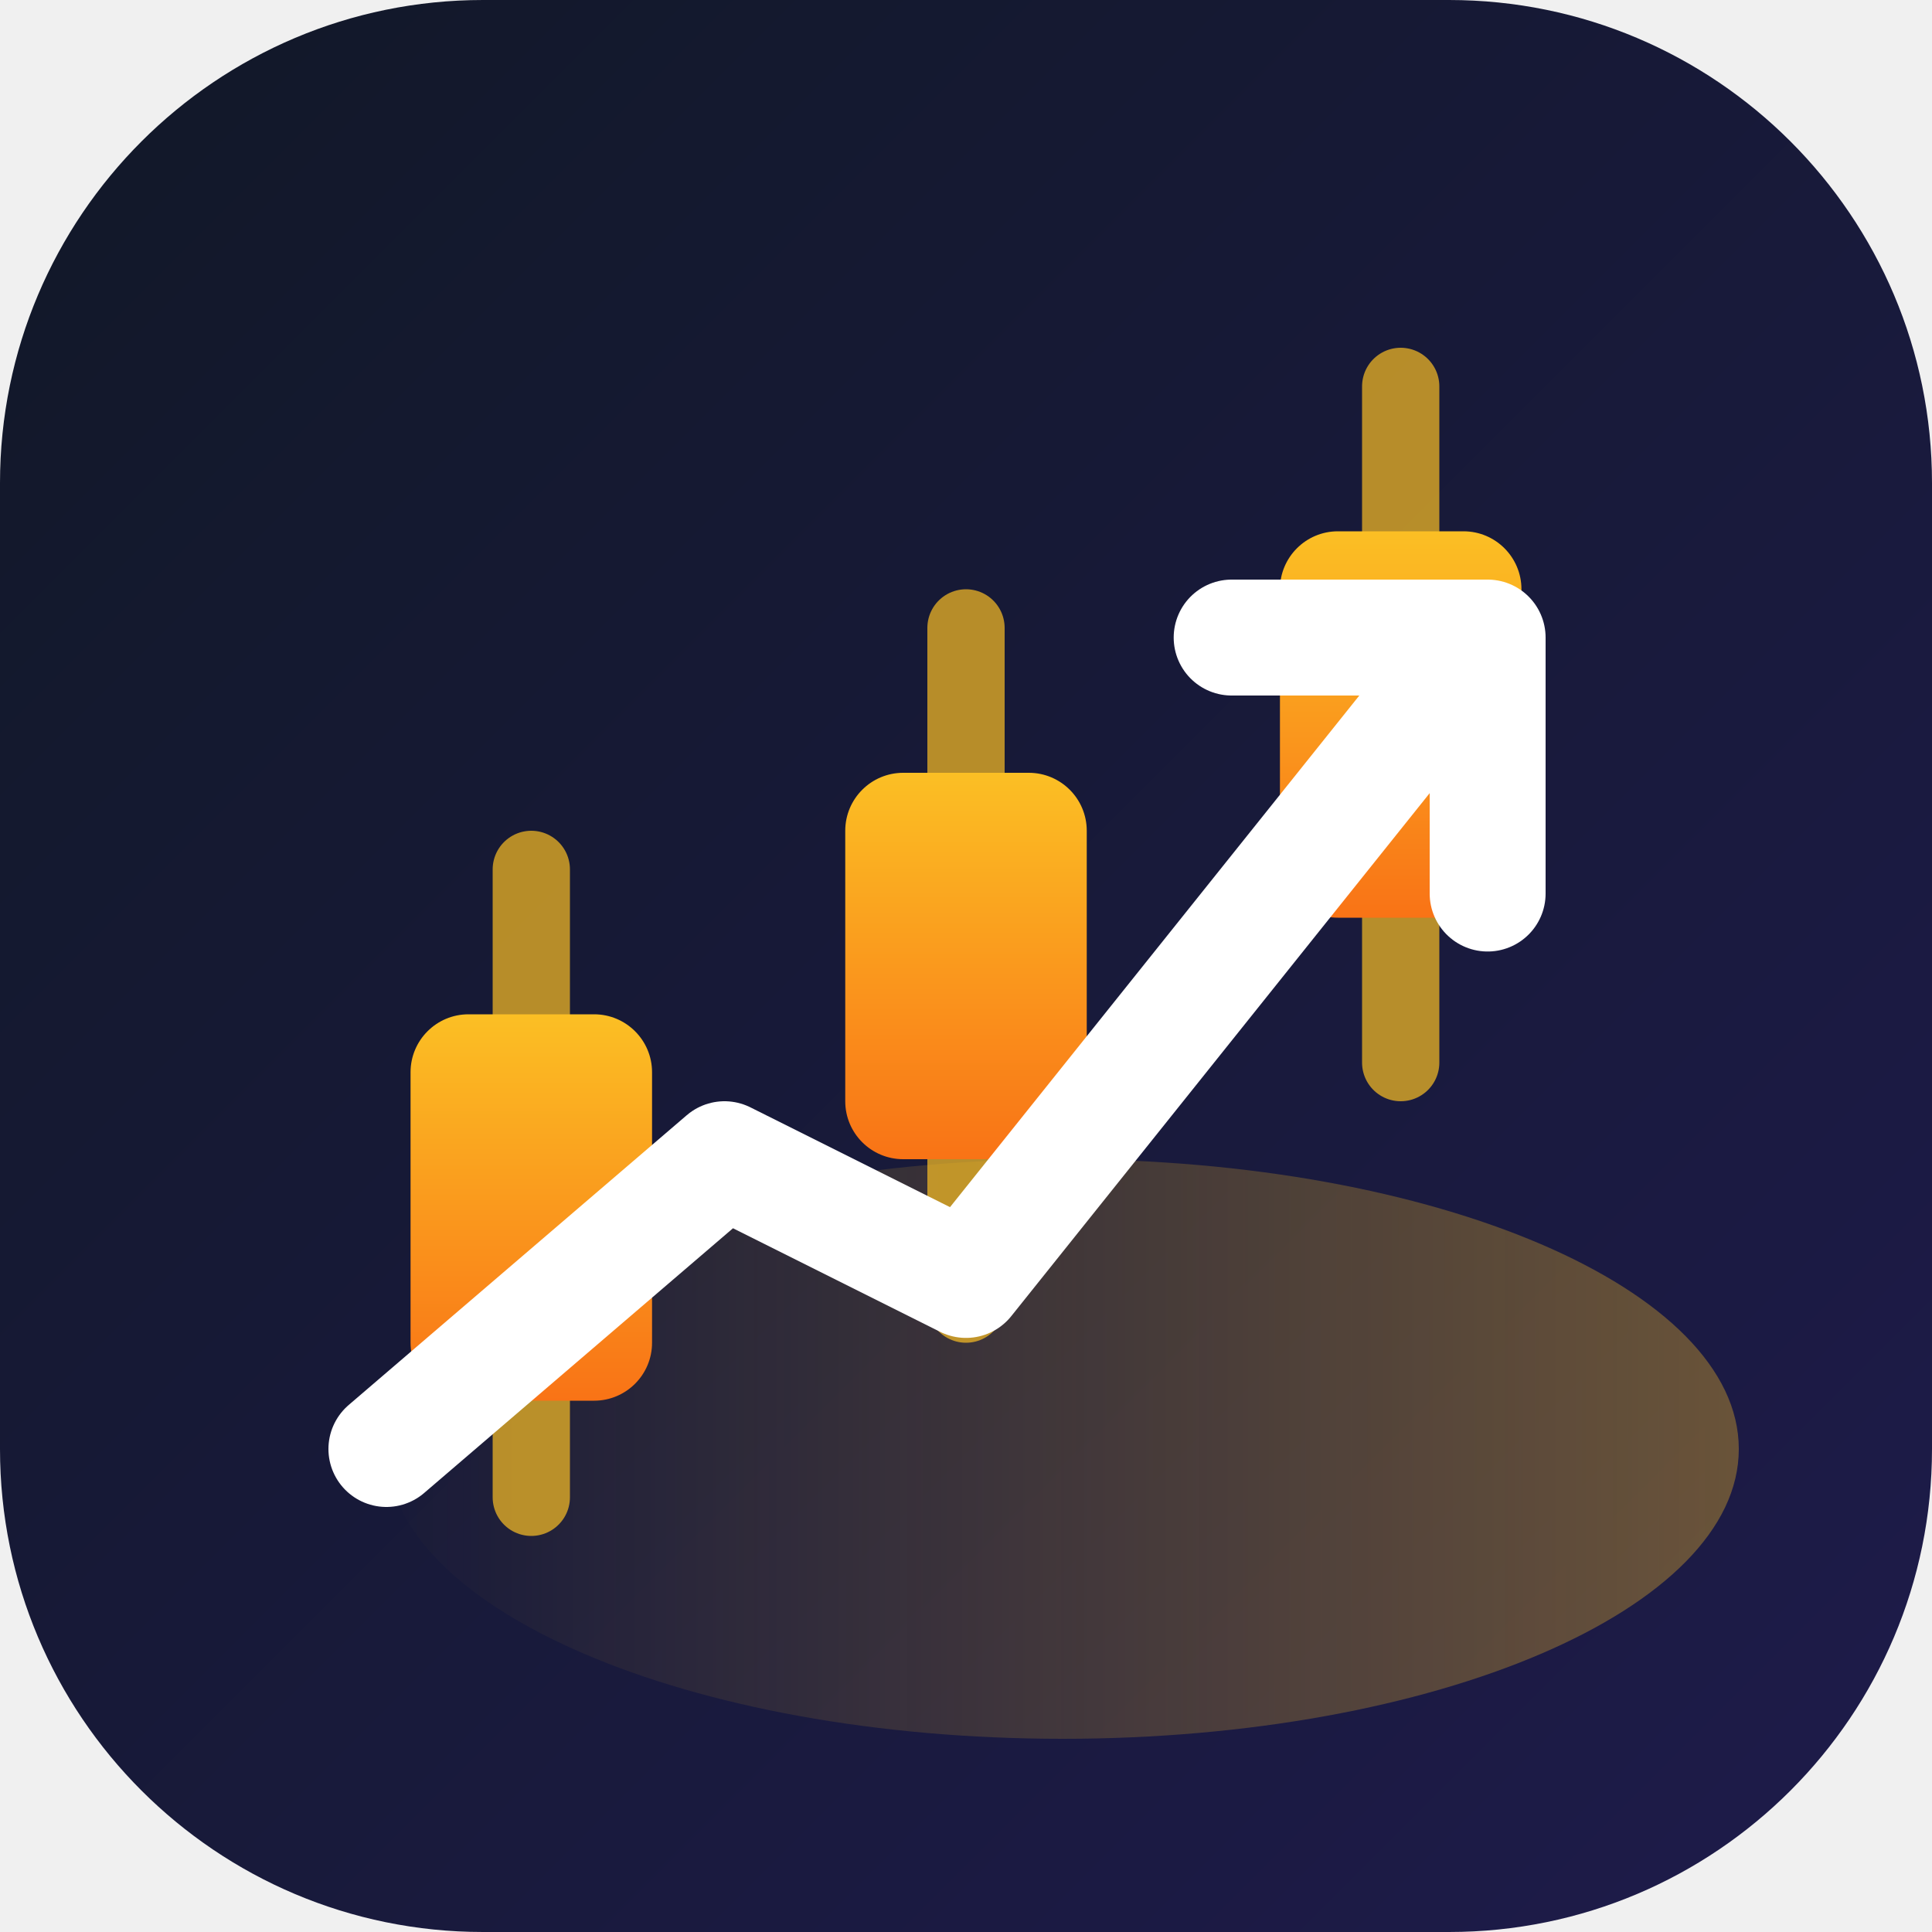
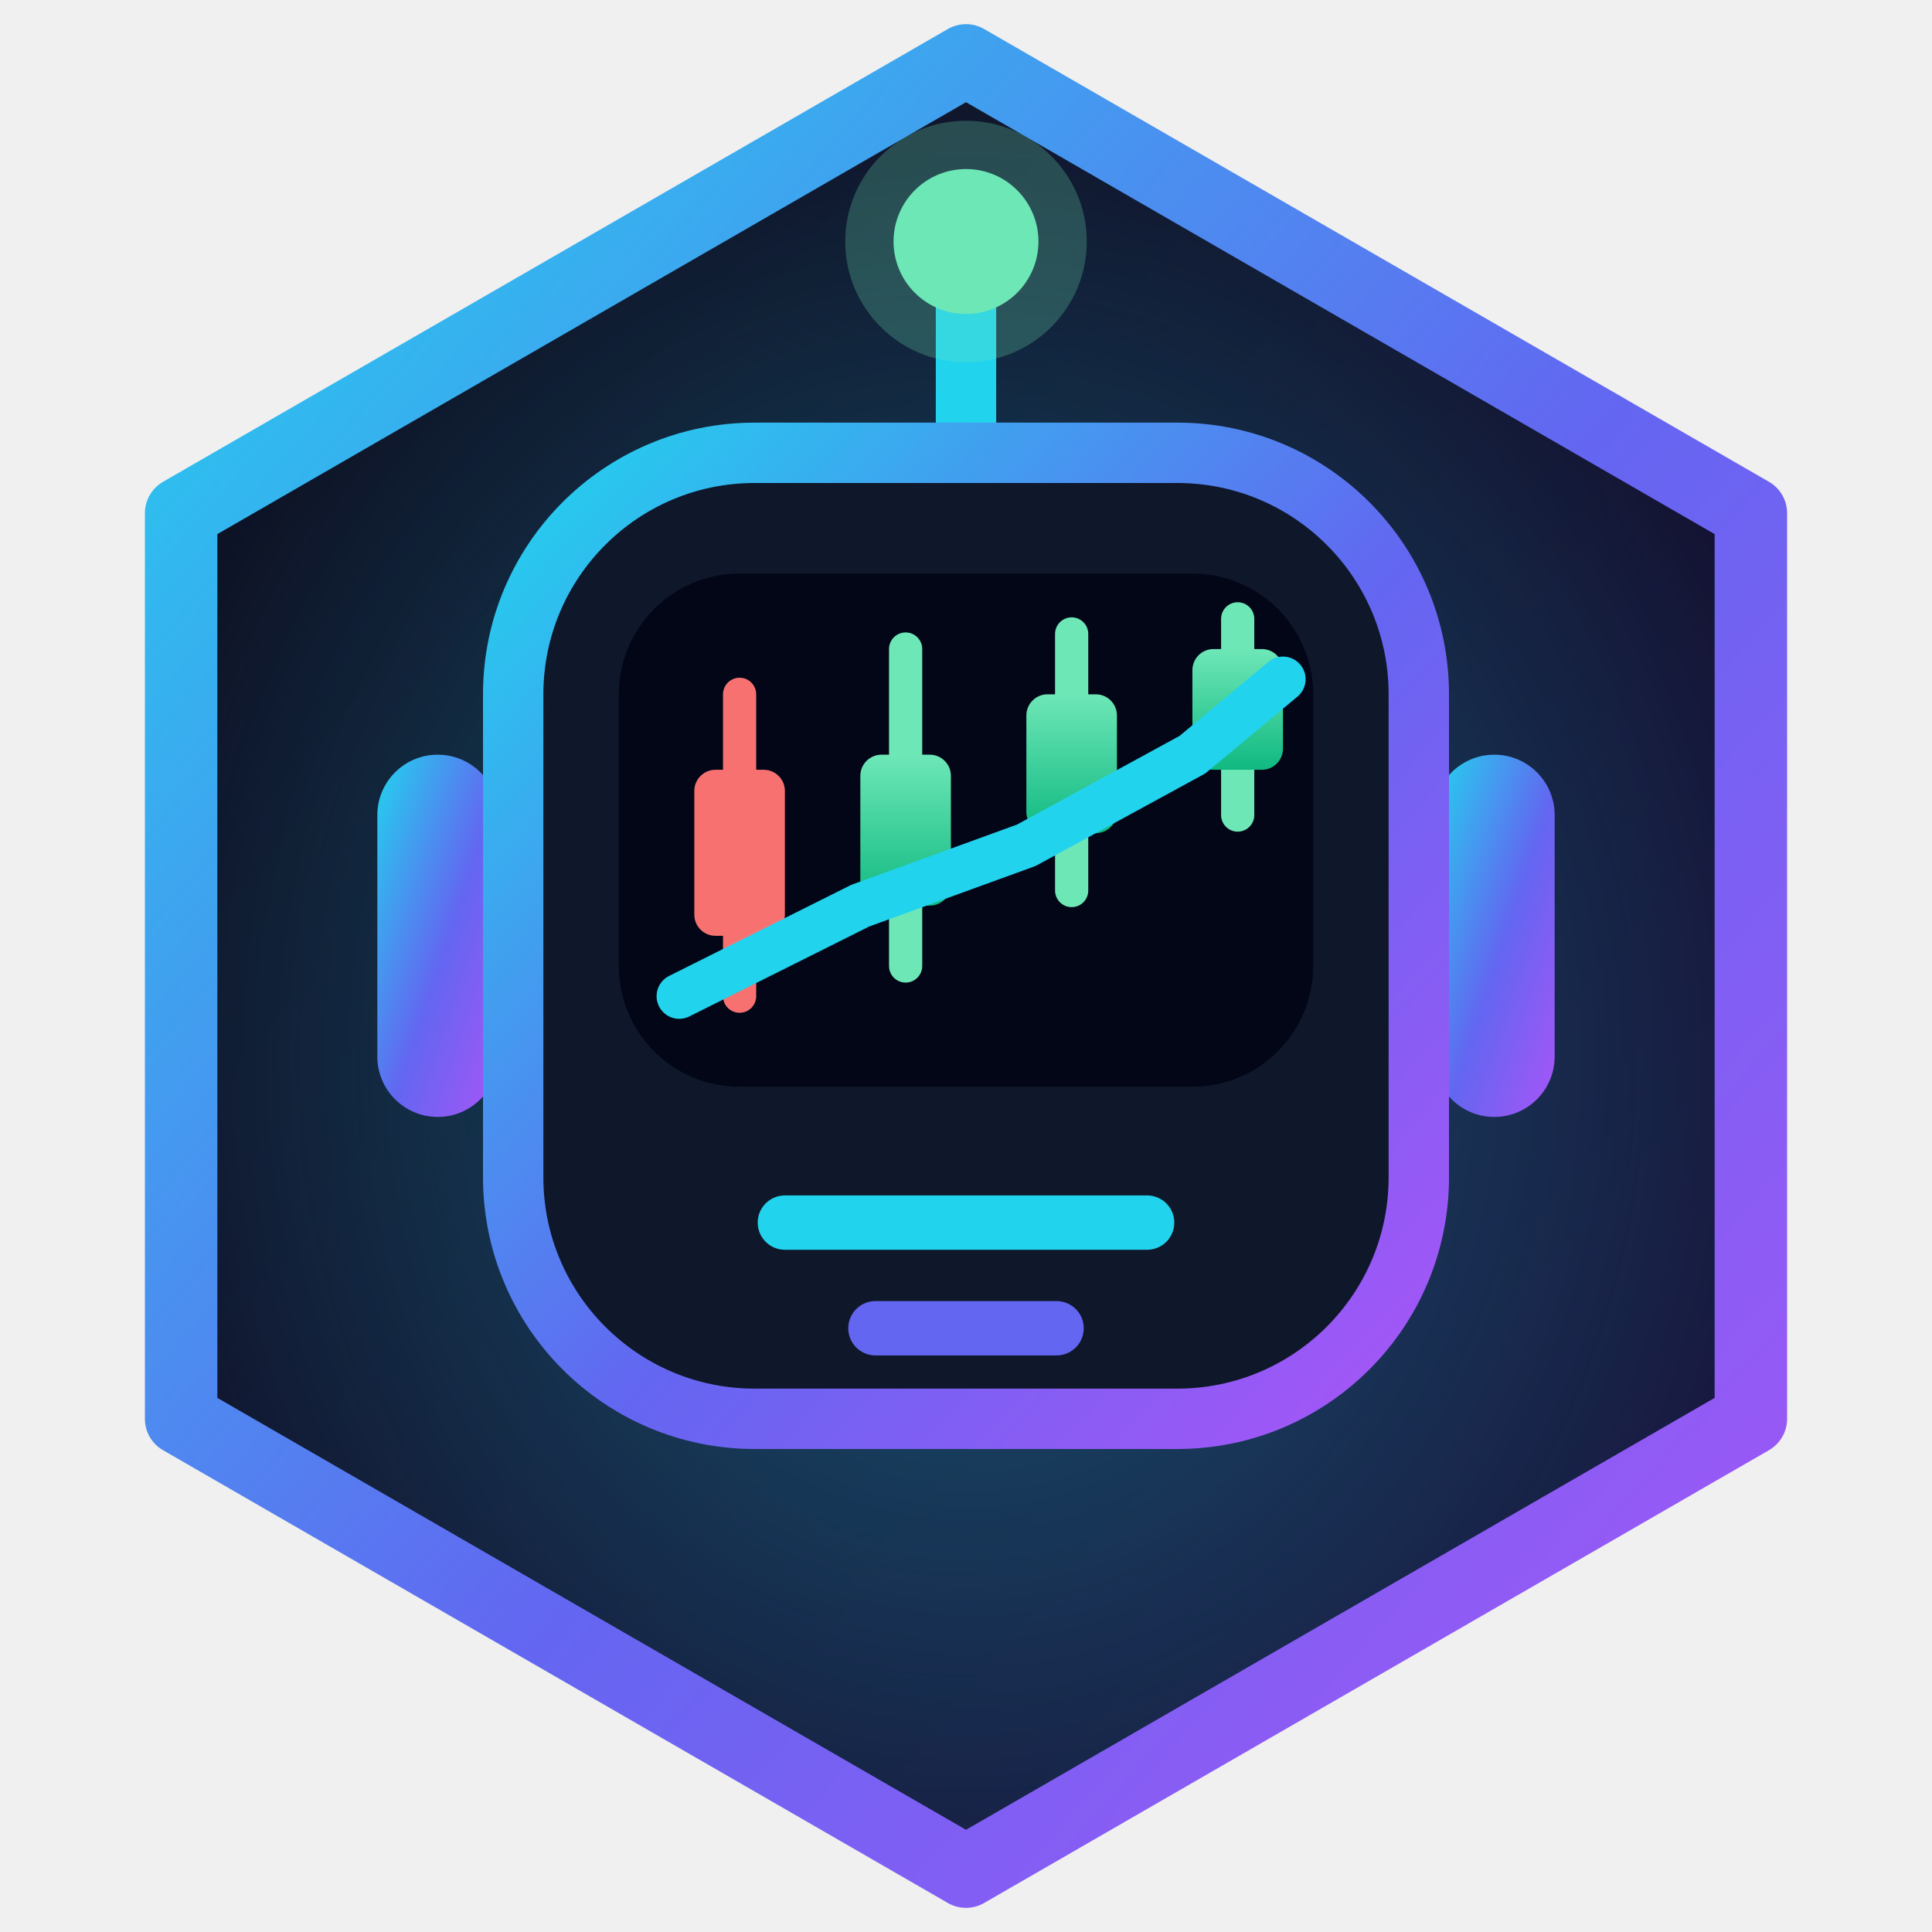
- <svg xmlns="http://www.w3.org/2000/svg" width="80" height="80" viewBox="0 0 40 40">
+ <svg xmlns="http://www.w3.org/2000/svg" width="128" height="128" viewBox="0 0 64 64">
  <defs>
-     <linearGradient id="t" x1="0" y1="0" x2="1" y2="1">
-       <stop offset="0%" stop-color="#111827" />
-       <stop offset="100%" stop-color="#1e1b4b" />
+     <linearGradient id="neon" x1="0" y1="0" x2="1" y2="1">
+       <stop offset="0%" stop-color="#22d3ee" />
+       <stop offset="55%" stop-color="#6366f1" />
+       <stop offset="100%" stop-color="#a855f7" />
    </linearGradient>
-     <linearGradient id="f" x1="0" y1="1" x2="0" y2="0">
-       <stop offset="0%" stop-color="#f97316" />
-       <stop offset="100%" stop-color="#fbbf24" />
+     <linearGradient id="tile" x1="0" y1="0" x2="1" y2="1">
+       <stop offset="0%" stop-color="#0b1220" />
+       <stop offset="100%" stop-color="#1a1440" />
    </linearGradient>
-     <linearGradient id="g" x1="0" y1="0" x2="1" y2="0">
-       <stop offset="0%" stop-color="#fbbf24" stop-opacity="0" />
-       <stop offset="100%" stop-color="#fbbf24" stop-opacity="0.35" />
+     <linearGradient id="green" x1="0" y1="1" x2="0" y2="0">
+       <stop offset="0%" stop-color="#10b981" />
+       <stop offset="100%" stop-color="#6ee7b7" />
    </linearGradient>
+     <radialGradient id="glow" cx="0.5" cy="0.55" r="0.55">
+       <stop offset="0%" stop-color="#22d3ee" stop-opacity="0.35" />
+       <stop offset="100%" stop-color="#22d3ee" stop-opacity="0" />
+     </radialGradient>
  </defs>
-   <rect width="40" height="40" rx="10" fill="url(#t)" />
-   <ellipse cx="22" cy="30" rx="14" ry="6" fill="url(#g)" />
-   <g stroke="#fbbf24" stroke-width="1.6" stroke-linecap="round" opacity="0.7">
-     <line x1="11" y1="18" x2="11" y2="31" />
-     <line x1="20" y1="13" x2="20" y2="27" />
-     <line x1="29" y1="8" x2="29" y2="22" />
+   <path d="M32 2 L58 17 L58 47 L32 62 L6 47 L6 17 Z" fill="url(#tile)" />
+   <path d="M32 2 L58 17 L58 47 L32 62 L6 47 L6 17 Z" fill="url(#glow)" />
+   <path d="M32 2 L58 17 L58 47 L32 62 L6 47 L6 17 Z" fill="none" stroke="url(#neon)" stroke-width="2.4" stroke-linejoin="round" />
+   <line x1="32" y1="9" x2="32" y2="15" stroke="#22d3ee" stroke-width="2" stroke-linecap="round" />
+   <circle cx="32" cy="8" r="4" fill="#6ee7b7" opacity="0.25" />
+   <circle cx="32" cy="8" r="2.4" fill="#6ee7b7" />
+   <rect x="12.5" y="25" width="4" height="12" rx="2" fill="url(#neon)" />
+   <rect x="47.5" y="25" width="4" height="12" rx="2" fill="url(#neon)" />
+   <rect x="17" y="15" width="30" height="32" rx="8" fill="#0f172a" stroke="url(#neon)" stroke-width="2" />
+   <rect x="20.5" y="19" width="23" height="17" rx="4" fill="#020617" />
+   <line x1="24.5" y1="23" x2="24.5" y2="33" stroke="#f87171" stroke-width="1.1" stroke-linecap="round" />
+   <rect x="23" y="25.5" width="3" height="5.5" rx="0.7" fill="#f87171" />
+   <g stroke="#6ee7b7" stroke-width="1.1" stroke-linecap="round">
+     <line x1="30" y1="21.5" x2="30" y2="32" />
+     <line x1="35.5" y1="21" x2="35.5" y2="29.5" />
+     <line x1="41" y1="20.5" x2="41" y2="27" />
  </g>
-   <g fill="url(#f)">
-     <rect x="8.5" y="21" width="5" height="8" rx="1.2" />
-     <rect x="17.5" y="16" width="5" height="8" rx="1.2" />
-     <rect x="26.5" y="11" width="5" height="8" rx="1.2" />
+   <g fill="url(#green)">
+     <rect x="28.5" y="25" width="3" height="5" rx="0.7" />
+     <rect x="34" y="23" width="3" height="4.6" rx="0.7" />
+     <rect x="39.5" y="21.5" width="3" height="4" rx="0.7" />
  </g>
-   <path d="M8 30 L15 24 L20 26.5 L30 14" fill="none" stroke="#fff" stroke-width="2.4" stroke-linecap="round" stroke-linejoin="round" />
-   <path d="M25.5 13.2 L30.8 13.2 L30.8 18.5" fill="none" stroke="#fff" stroke-width="2.4" stroke-linecap="round" stroke-linejoin="round" />
+   <path d="M22.5 33 L28.5 30 L34 28 L39.5 25 L42.5 22.5" fill="none" stroke="#22d3ee" stroke-width="1.5" stroke-linecap="round" stroke-linejoin="round" />
+   <line x1="26" y1="40.5" x2="38" y2="40.5" stroke="#22d3ee" stroke-width="1.8" stroke-linecap="round" />
+   <line x1="29" y1="44" x2="35" y2="44" stroke="#6366f1" stroke-width="1.8" stroke-linecap="round" />
</svg>
